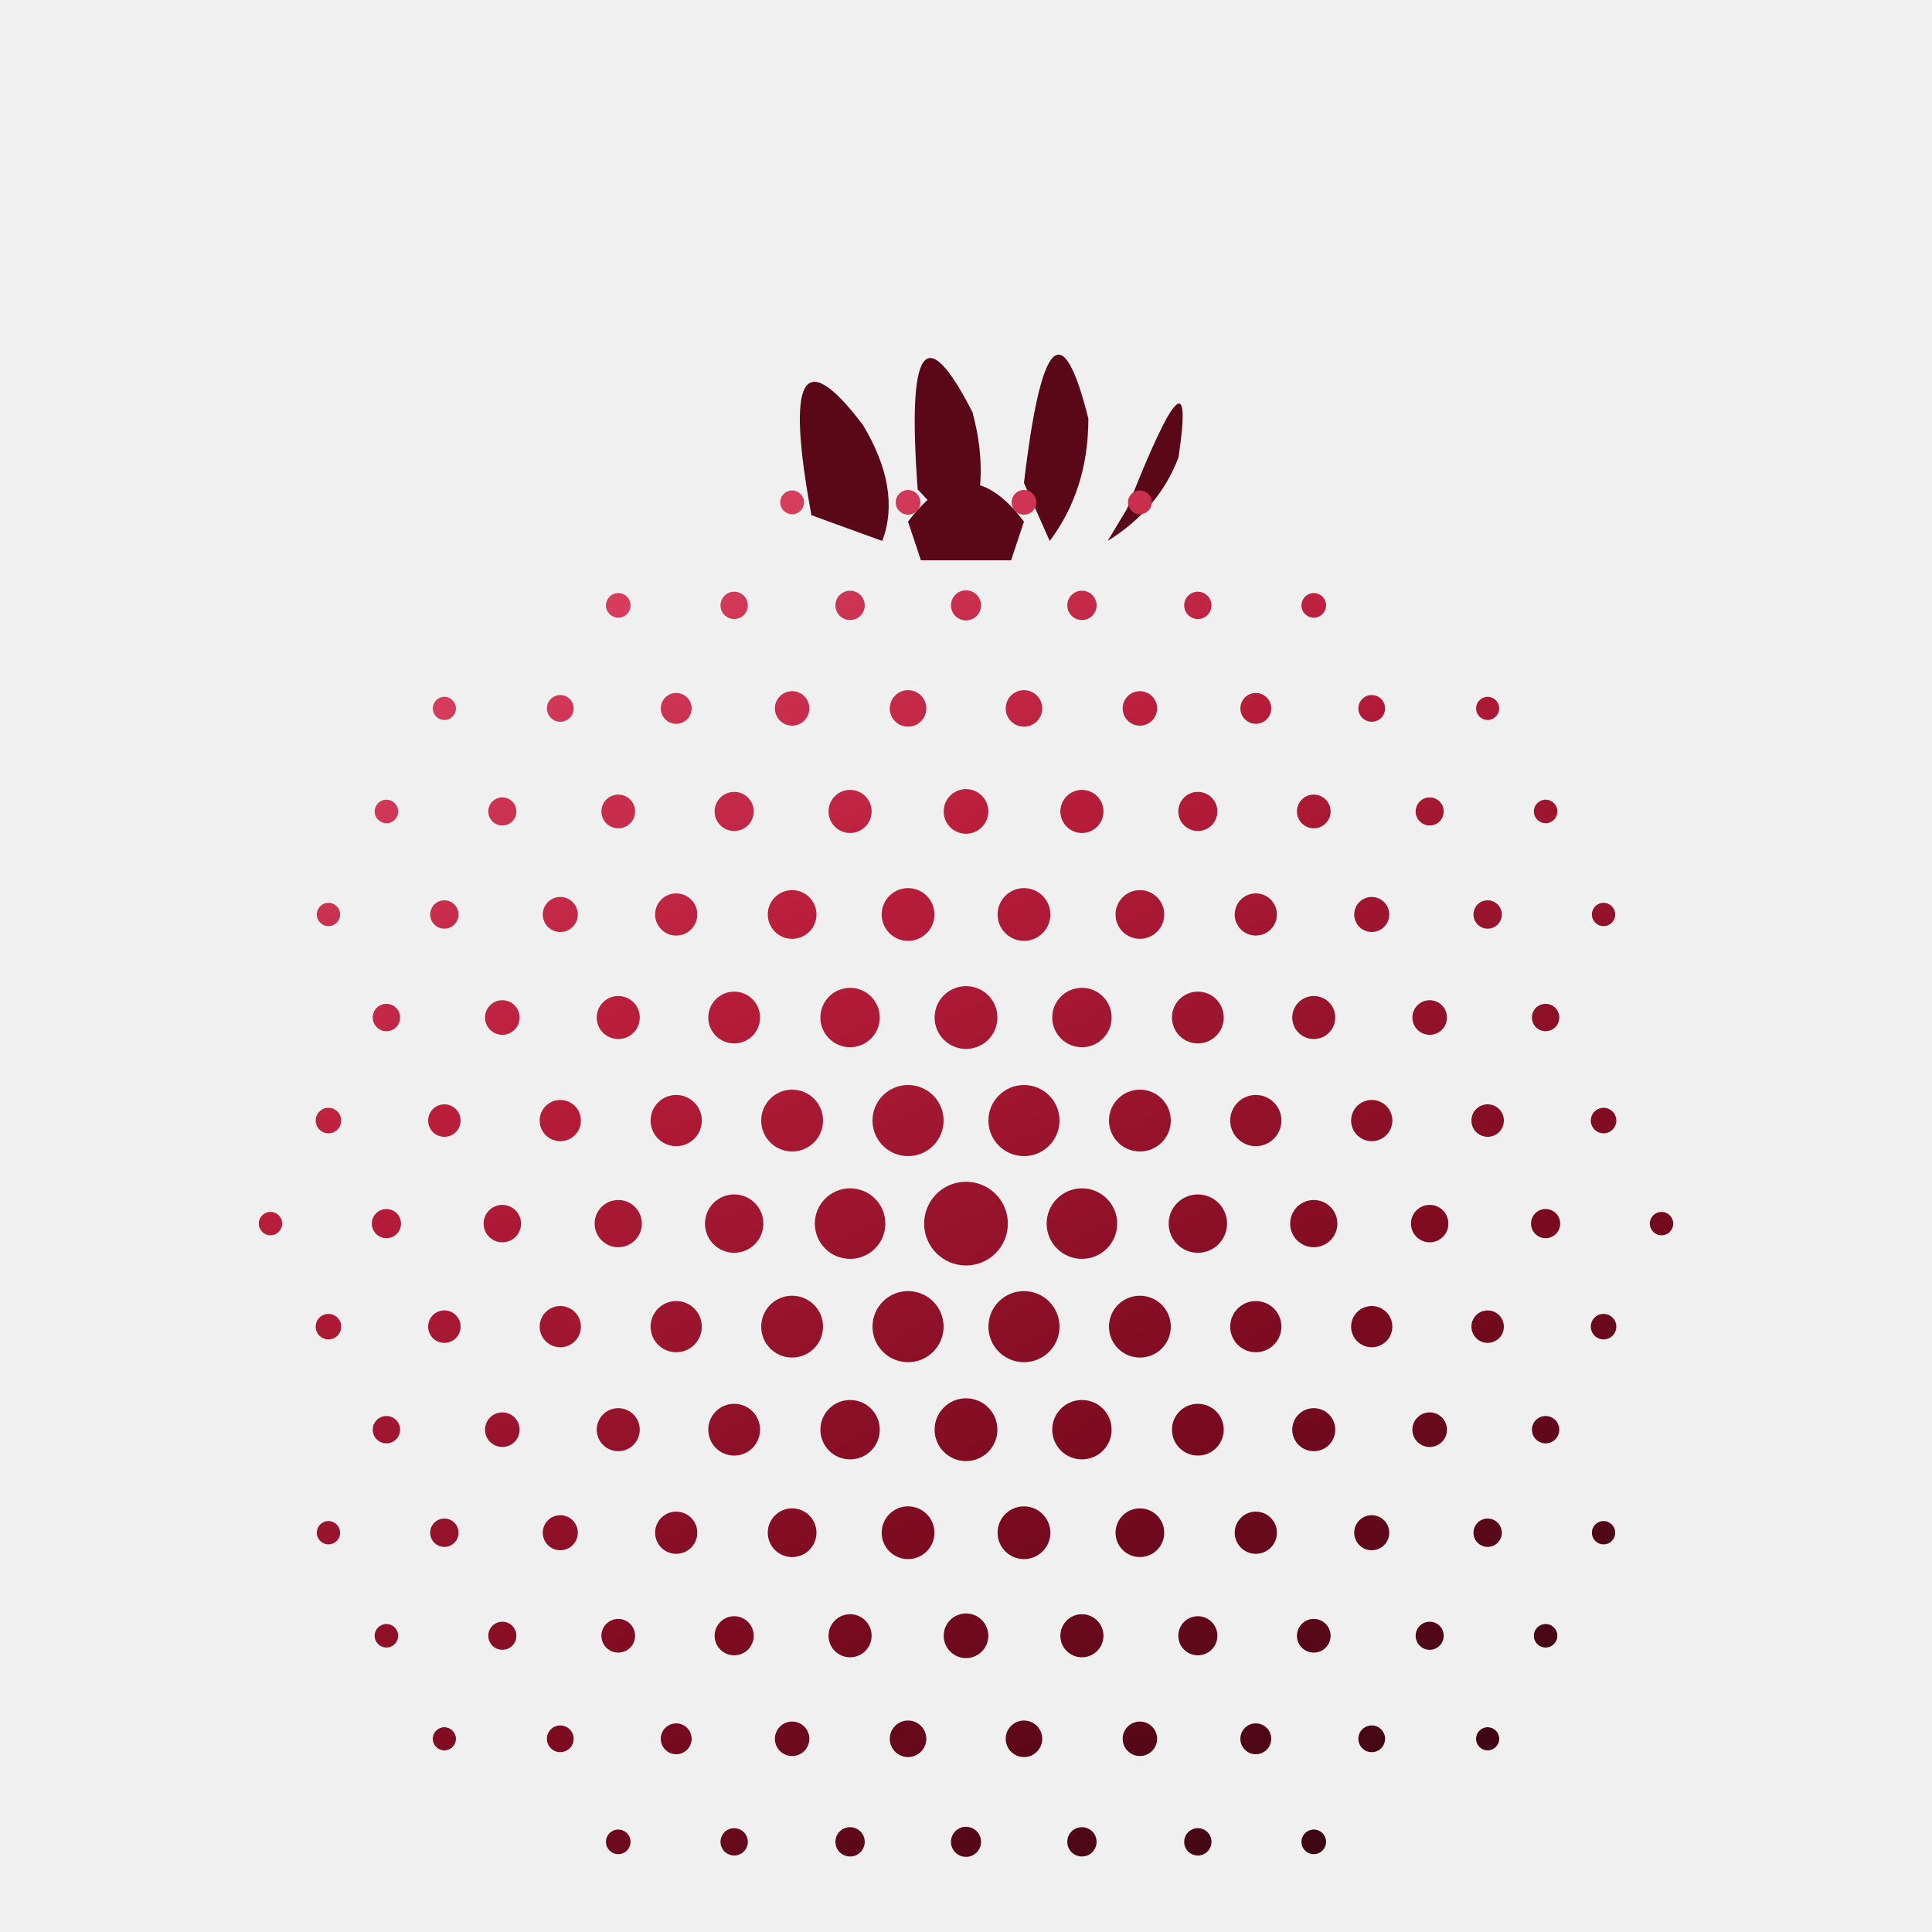
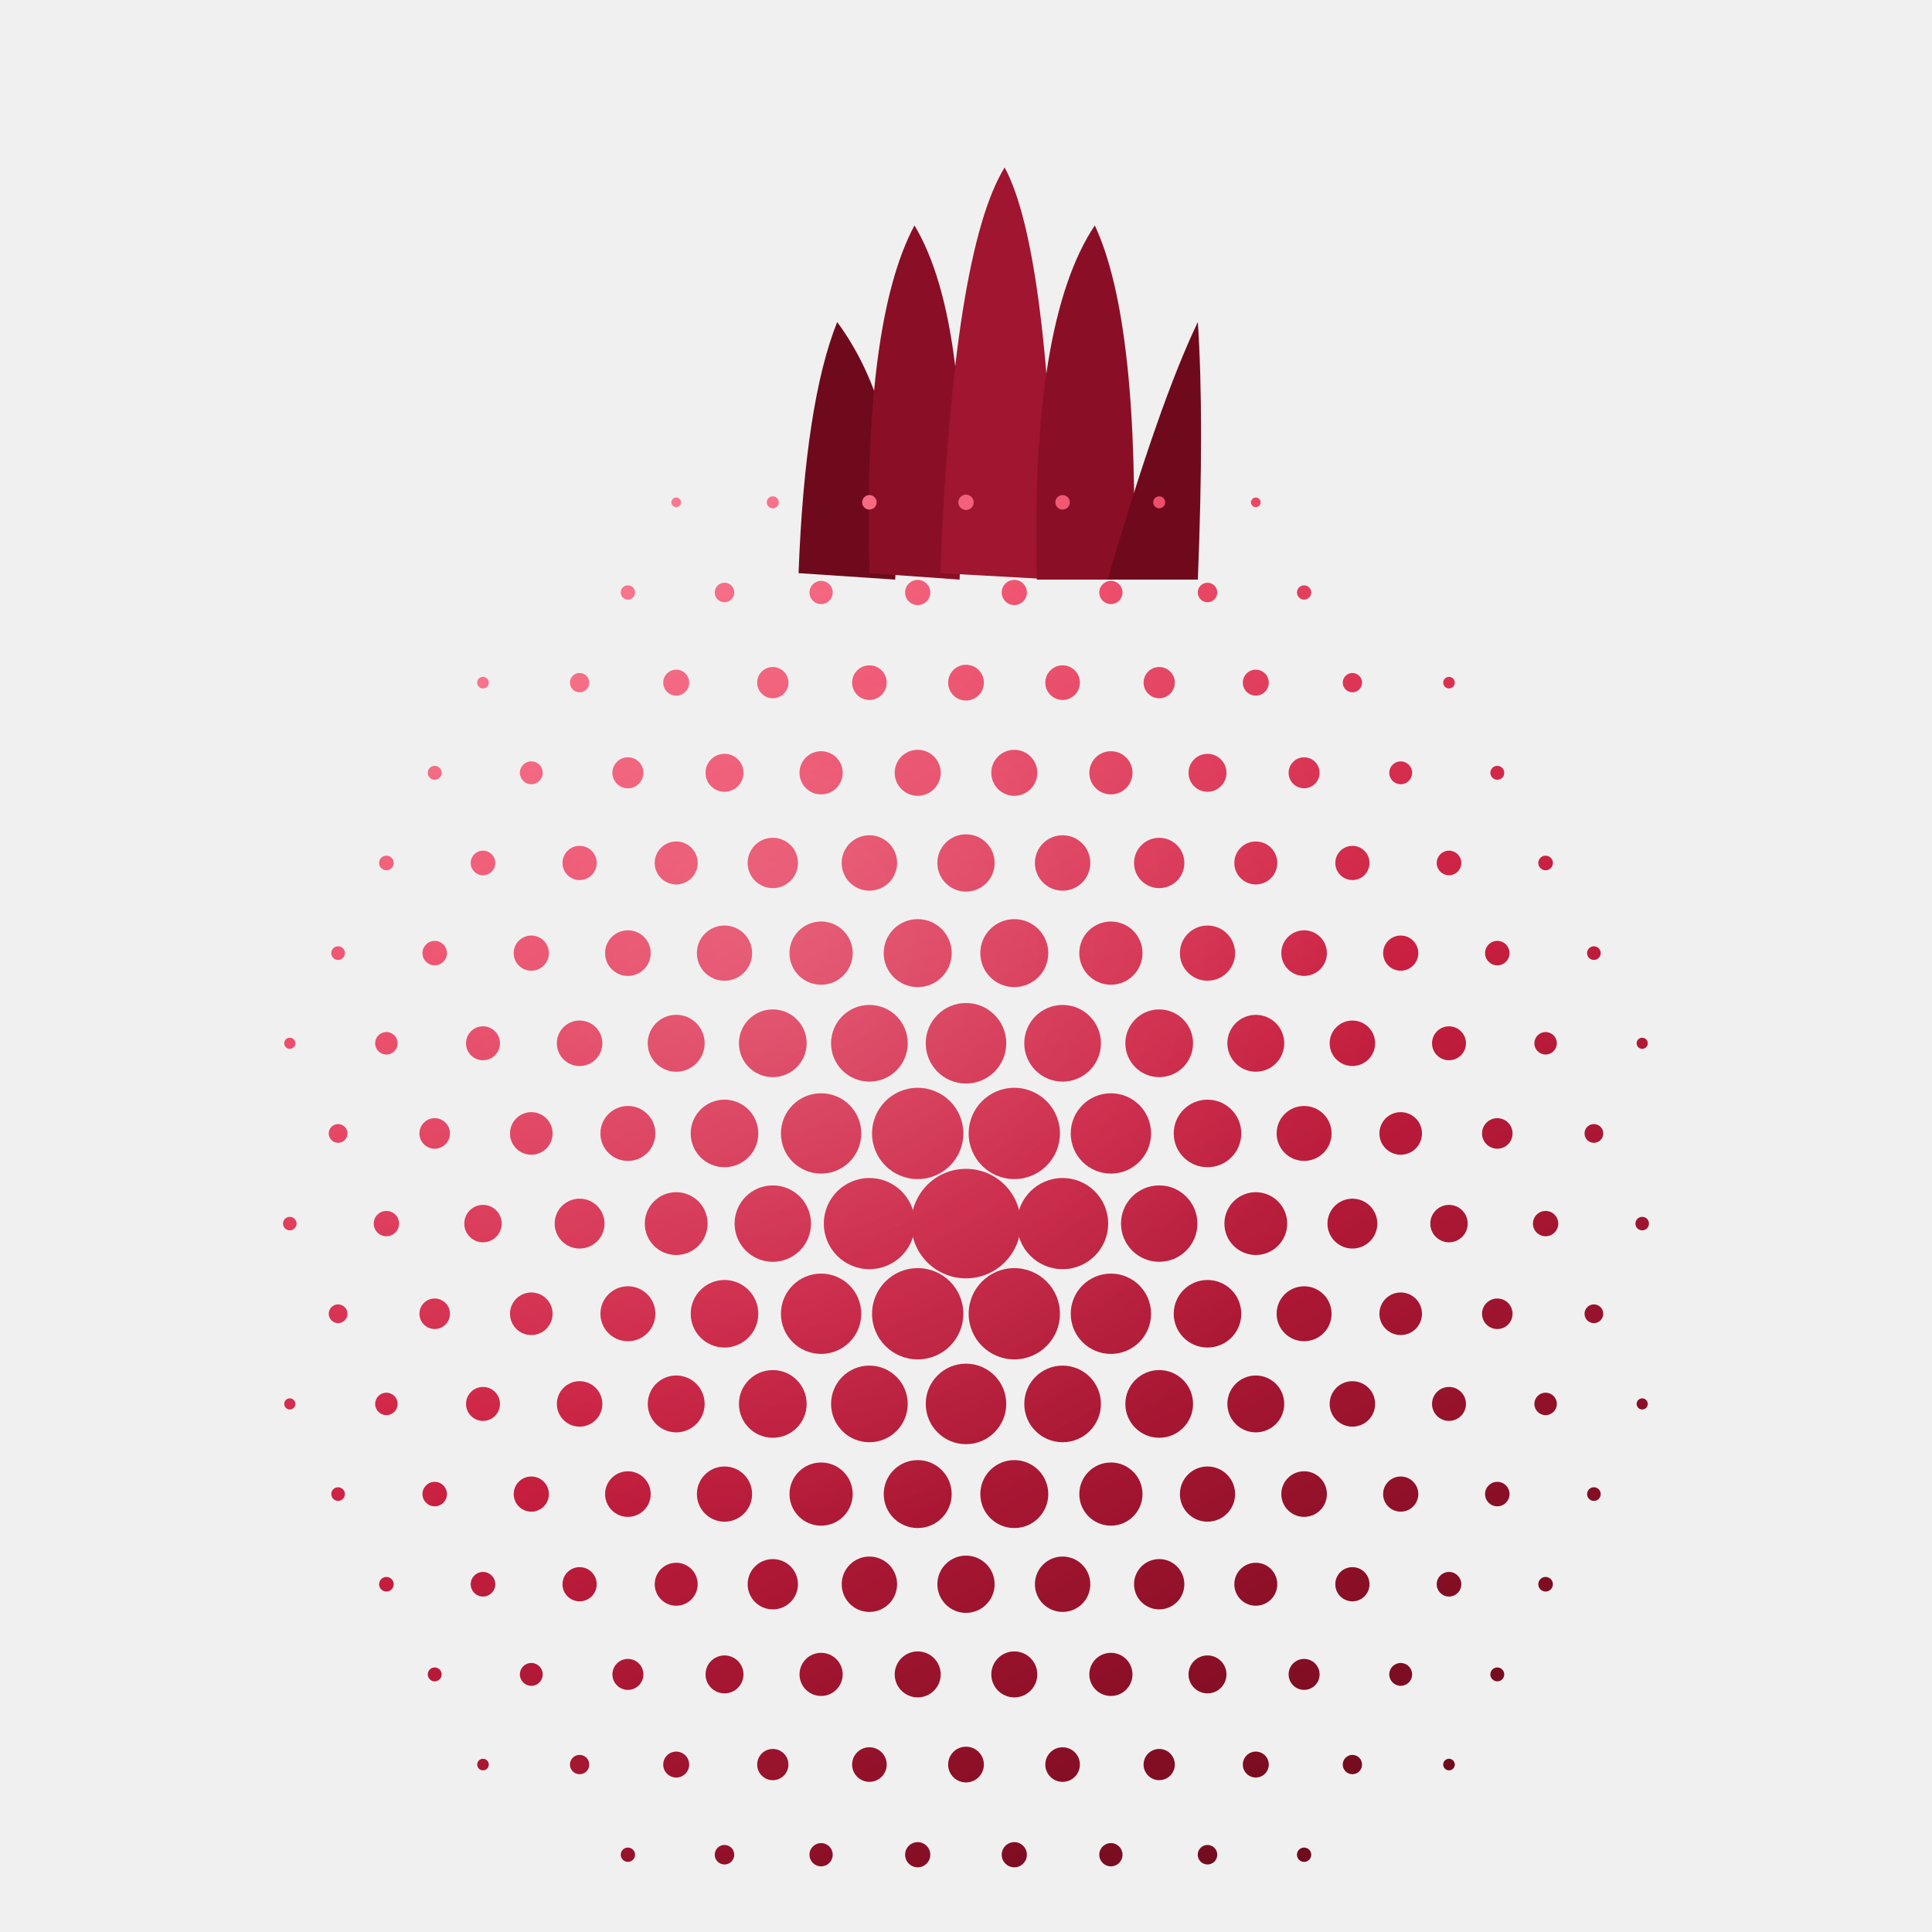
<svg xmlns="http://www.w3.org/2000/svg" viewBox="0 0 600 600" role="img" aria-label="Anara pomegranate mark">
  <defs>
-     <linearGradient id="pomGrad" x1="22%" y1="0%" x2="78%" y2="100%">
-       <stop offset="0%" stop-color="#e34c6c" />
-       <stop offset="32%" stop-color="#b91d3a" />
-       <stop offset="68%" stop-color="#7a0a1f" />
-       <stop offset="100%" stop-color="#2e0510" />
+     <linearGradient id="pomGrad" x1="20%" y1="0%" x2="80%" y2="100%">
+       <stop offset="0%" stop-color="#ff8aa0" />
+       <stop offset="22%" stop-color="#ee4a68" />
+       <stop offset="50%" stop-color="#c91f40" />
+       <stop offset="78%" stop-color="#8a0f26" />
+       <stop offset="100%" stop-color="#5a0817" />
    </linearGradient>
+     <radialGradient id="innerGlow" cx="38%" cy="32%" r="65%">
+       <stop offset="0%" stop-color="rgba(255,255,255,0.18)" />
+       <stop offset="60%" stop-color="rgba(255,255,255,0)" />
+     </radialGradient>
    <mask id="pomDots" maskUnits="userSpaceOnUse" x="0" y="0" width="600" height="600">
      <rect x="0" y="0" width="600" height="600" fill="black" />
-       <circle cx="246.00" cy="156.00" r="3.70" fill="white" />
-       <circle cx="282.00" cy="156.00" r="3.83" fill="white" />
-       <circle cx="318.00" cy="156.00" r="3.83" fill="white" />
-       <circle cx="354.00" cy="156.00" r="3.70" fill="white" />
-       <circle cx="192.00" cy="188.00" r="3.82" fill="white" />
-       <circle cx="228.00" cy="188.00" r="4.24" fill="white" />
-       <circle cx="264.00" cy="188.00" r="4.55" fill="white" />
-       <circle cx="300.00" cy="188.00" r="4.67" fill="white" />
-       <circle cx="336.00" cy="188.00" r="4.55" fill="white" />
-       <circle cx="372.00" cy="188.00" r="4.24" fill="white" />
-       <circle cx="408.00" cy="188.00" r="3.82" fill="white" />
-       <circle cx="138.00" cy="220.00" r="3.59" fill="white" />
-       <circle cx="174.00" cy="220.00" r="4.15" fill="white" />
-       <circle cx="210.00" cy="220.00" r="4.79" fill="white" />
-       <circle cx="246.00" cy="220.00" r="5.35" fill="white" />
-       <circle cx="282.00" cy="220.00" r="5.67" fill="white" />
-       <circle cx="318.00" cy="220.00" r="5.67" fill="white" />
-       <circle cx="354.00" cy="220.00" r="5.35" fill="white" />
-       <circle cx="390.00" cy="220.00" r="4.79" fill="white" />
-       <circle cx="426.00" cy="220.00" r="4.15" fill="white" />
-       <circle cx="462.00" cy="220.00" r="3.59" fill="white" />
-       <circle cx="120.00" cy="252.00" r="3.65" fill="white" />
-       <circle cx="156.00" cy="252.00" r="4.36" fill="white" />
-       <circle cx="192.00" cy="252.00" r="5.23" fill="white" />
-       <circle cx="228.00" cy="252.00" r="6.07" fill="white" />
-       <circle cx="264.00" cy="252.00" r="6.69" fill="white" />
-       <circle cx="300.00" cy="252.00" r="6.93" fill="white" />
-       <circle cx="336.00" cy="252.00" r="6.69" fill="white" />
-       <circle cx="372.00" cy="252.00" r="6.07" fill="white" />
-       <circle cx="408.00" cy="252.00" r="5.23" fill="white" />
-       <circle cx="444.00" cy="252.00" r="4.36" fill="white" />
-       <circle cx="480.00" cy="252.00" r="3.65" fill="white" />
-       <circle cx="102.00" cy="284.00" r="3.62" fill="white" />
-       <circle cx="138.00" cy="284.00" r="4.40" fill="white" />
-       <circle cx="174.00" cy="284.00" r="5.44" fill="white" />
-       <circle cx="210.00" cy="284.00" r="6.55" fill="white" />
-       <circle cx="246.00" cy="284.00" r="7.56" fill="white" />
-       <circle cx="282.00" cy="284.00" r="8.19" fill="white" />
-       <circle cx="318.00" cy="284.00" r="8.19" fill="white" />
-       <circle cx="354.00" cy="284.00" r="7.56" fill="white" />
-       <circle cx="390.00" cy="284.00" r="6.55" fill="white" />
-       <circle cx="426.00" cy="284.00" r="5.44" fill="white" />
-       <circle cx="462.00" cy="284.00" r="4.40" fill="white" />
-       <circle cx="498.00" cy="284.00" r="3.62" fill="white" />
-       <circle cx="120.00" cy="316.00" r="4.25" fill="white" />
-       <circle cx="156.00" cy="316.00" r="5.37" fill="white" />
-       <circle cx="192.00" cy="316.00" r="6.68" fill="white" />
-       <circle cx="228.00" cy="316.00" r="8.04" fill="white" />
-       <circle cx="264.00" cy="316.00" r="9.22" fill="white" />
-       <circle cx="300.00" cy="316.00" r="9.75" fill="white" />
-       <circle cx="336.00" cy="316.00" r="9.22" fill="white" />
-       <circle cx="372.00" cy="316.00" r="8.04" fill="white" />
-       <circle cx="408.00" cy="316.00" r="6.68" fill="white" />
-       <circle cx="444.00" cy="316.00" r="5.37" fill="white" />
-       <circle cx="480.00" cy="316.00" r="4.25" fill="white" />
-       <circle cx="102.00" cy="348.00" r="3.96" fill="white" />
-       <circle cx="138.00" cy="348.00" r="5.04" fill="white" />
-       <circle cx="174.00" cy="348.00" r="6.40" fill="white" />
-       <circle cx="210.00" cy="348.00" r="7.95" fill="white" />
-       <circle cx="246.00" cy="348.00" r="9.60" fill="white" />
-       <circle cx="282.00" cy="348.00" r="11.04" fill="white" />
-       <circle cx="318.00" cy="348.00" r="11.04" fill="white" />
-       <circle cx="354.00" cy="348.00" r="9.60" fill="white" />
-       <circle cx="390.00" cy="348.00" r="7.95" fill="white" />
-       <circle cx="426.00" cy="348.00" r="6.40" fill="white" />
-       <circle cx="462.00" cy="348.00" r="5.04" fill="white" />
-       <circle cx="498.00" cy="348.00" r="3.96" fill="white" />
-       <circle cx="84.00" cy="380.00" r="3.63" fill="white" />
-       <circle cx="120.00" cy="380.00" r="4.53" fill="white" />
-       <circle cx="156.00" cy="380.00" r="5.81" fill="white" />
-       <circle cx="192.00" cy="380.00" r="7.33" fill="white" />
-       <circle cx="228.00" cy="380.00" r="9.06" fill="white" />
-       <circle cx="264.00" cy="380.00" r="10.95" fill="white" />
-       <circle cx="300.00" cy="380.00" r="13.00" fill="white" />
-       <circle cx="336.00" cy="380.00" r="10.95" fill="white" />
-       <circle cx="372.00" cy="380.00" r="9.06" fill="white" />
-       <circle cx="408.00" cy="380.00" r="7.33" fill="white" />
-       <circle cx="444.00" cy="380.00" r="5.81" fill="white" />
-       <circle cx="480.00" cy="380.00" r="4.53" fill="white" />
-       <circle cx="516.00" cy="380.00" r="3.63" fill="white" />
-       <circle cx="102.00" cy="412.00" r="3.96" fill="white" />
-       <circle cx="138.00" cy="412.00" r="5.04" fill="white" />
-       <circle cx="174.00" cy="412.00" r="6.40" fill="white" />
-       <circle cx="210.00" cy="412.00" r="7.95" fill="white" />
-       <circle cx="246.00" cy="412.00" r="9.60" fill="white" />
-       <circle cx="282.00" cy="412.00" r="11.04" fill="white" />
-       <circle cx="318.00" cy="412.00" r="11.04" fill="white" />
-       <circle cx="354.00" cy="412.00" r="9.60" fill="white" />
-       <circle cx="390.00" cy="412.00" r="7.95" fill="white" />
-       <circle cx="426.00" cy="412.00" r="6.40" fill="white" />
-       <circle cx="462.00" cy="412.00" r="5.04" fill="white" />
-       <circle cx="498.00" cy="412.00" r="3.96" fill="white" />
-       <circle cx="120.00" cy="444.00" r="4.25" fill="white" />
-       <circle cx="156.00" cy="444.00" r="5.37" fill="white" />
-       <circle cx="192.00" cy="444.00" r="6.68" fill="white" />
-       <circle cx="228.00" cy="444.00" r="8.04" fill="white" />
-       <circle cx="264.00" cy="444.00" r="9.22" fill="white" />
-       <circle cx="300.00" cy="444.00" r="9.75" fill="white" />
-       <circle cx="336.00" cy="444.00" r="9.22" fill="white" />
-       <circle cx="372.00" cy="444.00" r="8.04" fill="white" />
-       <circle cx="408.00" cy="444.00" r="6.68" fill="white" />
-       <circle cx="444.00" cy="444.00" r="5.37" fill="white" />
-       <circle cx="480.00" cy="444.00" r="4.25" fill="white" />
-       <circle cx="102.00" cy="476.00" r="3.62" fill="white" />
-       <circle cx="138.00" cy="476.00" r="4.40" fill="white" />
-       <circle cx="174.00" cy="476.00" r="5.44" fill="white" />
-       <circle cx="210.00" cy="476.00" r="6.55" fill="white" />
-       <circle cx="246.00" cy="476.00" r="7.56" fill="white" />
-       <circle cx="282.00" cy="476.00" r="8.19" fill="white" />
-       <circle cx="318.00" cy="476.00" r="8.19" fill="white" />
-       <circle cx="354.00" cy="476.00" r="7.56" fill="white" />
-       <circle cx="390.00" cy="476.00" r="6.55" fill="white" />
-       <circle cx="426.00" cy="476.00" r="5.44" fill="white" />
-       <circle cx="462.00" cy="476.00" r="4.40" fill="white" />
-       <circle cx="498.00" cy="476.00" r="3.62" fill="white" />
-       <circle cx="120.00" cy="508.00" r="3.65" fill="white" />
-       <circle cx="156.00" cy="508.00" r="4.36" fill="white" />
-       <circle cx="192.00" cy="508.00" r="5.23" fill="white" />
-       <circle cx="228.00" cy="508.00" r="6.07" fill="white" />
-       <circle cx="264.00" cy="508.00" r="6.69" fill="white" />
-       <circle cx="300.00" cy="508.00" r="6.93" fill="white" />
-       <circle cx="336.00" cy="508.00" r="6.69" fill="white" />
-       <circle cx="372.00" cy="508.00" r="6.07" fill="white" />
-       <circle cx="408.00" cy="508.00" r="5.23" fill="white" />
-       <circle cx="444.00" cy="508.00" r="4.36" fill="white" />
-       <circle cx="480.00" cy="508.00" r="3.65" fill="white" />
-       <circle cx="138.00" cy="540.00" r="3.59" fill="white" />
-       <circle cx="174.00" cy="540.00" r="4.15" fill="white" />
-       <circle cx="210.00" cy="540.00" r="4.79" fill="white" />
-       <circle cx="246.00" cy="540.00" r="5.35" fill="white" />
-       <circle cx="282.00" cy="540.00" r="5.67" fill="white" />
-       <circle cx="318.00" cy="540.00" r="5.67" fill="white" />
-       <circle cx="354.00" cy="540.00" r="5.35" fill="white" />
-       <circle cx="390.00" cy="540.00" r="4.79" fill="white" />
-       <circle cx="426.00" cy="540.00" r="4.15" fill="white" />
-       <circle cx="462.00" cy="540.00" r="3.59" fill="white" />
-       <circle cx="192.00" cy="572.00" r="3.82" fill="white" />
-       <circle cx="228.00" cy="572.00" r="4.24" fill="white" />
-       <circle cx="264.00" cy="572.00" r="4.55" fill="white" />
-       <circle cx="300.00" cy="572.00" r="4.67" fill="white" />
-       <circle cx="336.00" cy="572.00" r="4.55" fill="white" />
-       <circle cx="372.00" cy="572.00" r="4.24" fill="white" />
-       <circle cx="408.00" cy="572.00" r="3.82" fill="white" />
-       <circle cx="246.00" cy="604.00" r="3.70" fill="white" />
-       <circle cx="282.00" cy="604.00" r="3.83" fill="white" />
-       <circle cx="318.00" cy="604.00" r="3.83" fill="white" />
-       <circle cx="354.00" cy="604.00" r="3.70" fill="white" />
+       <circle cx="210.00" cy="156.00" r="1.50" fill="white" />
+       <circle cx="240.00" cy="156.00" r="1.86" fill="white" />
+       <circle cx="270.00" cy="156.00" r="2.25" fill="white" />
+       <circle cx="300.00" cy="156.00" r="2.38" fill="white" />
+       <circle cx="330.00" cy="156.00" r="2.25" fill="white" />
+       <circle cx="360.00" cy="156.00" r="1.86" fill="white" />
+       <circle cx="390.00" cy="156.00" r="1.50" fill="white" />
+       <circle cx="195.00" cy="184.00" r="2.22" fill="white" />
+       <circle cx="225.00" cy="184.00" r="3.03" fill="white" />
+       <circle cx="255.00" cy="184.00" r="3.61" fill="white" />
+       <circle cx="285.00" cy="184.00" r="3.91" fill="white" />
+       <circle cx="315.00" cy="184.00" r="3.91" fill="white" />
+       <circle cx="345.00" cy="184.00" r="3.61" fill="white" />
+       <circle cx="375.00" cy="184.00" r="3.03" fill="white" />
+       <circle cx="405.00" cy="184.00" r="2.22" fill="white" />
+       <circle cx="150.00" cy="212.00" r="1.80" fill="white" />
+       <circle cx="180.00" cy="212.00" r="3.00" fill="white" />
+       <circle cx="210.00" cy="212.00" r="4.03" fill="white" />
+       <circle cx="240.00" cy="212.00" r="4.85" fill="white" />
+       <circle cx="270.00" cy="212.00" r="5.37" fill="white" />
+       <circle cx="300.00" cy="212.00" r="5.55" fill="white" />
+       <circle cx="330.00" cy="212.00" r="5.37" fill="white" />
+       <circle cx="360.00" cy="212.00" r="4.85" fill="white" />
+       <circle cx="390.00" cy="212.00" r="4.03" fill="white" />
+       <circle cx="420.00" cy="212.00" r="3.00" fill="white" />
+       <circle cx="450.00" cy="212.00" r="1.80" fill="white" />
+       <circle cx="135.00" cy="240.00" r="2.16" fill="white" />
+       <circle cx="165.00" cy="240.00" r="3.55" fill="white" />
+       <circle cx="195.00" cy="240.00" r="4.81" fill="white" />
+       <circle cx="225.00" cy="240.00" r="5.89" fill="white" />
+       <circle cx="255.00" cy="240.00" r="6.70" fill="white" />
+       <circle cx="285.00" cy="240.00" r="7.14" fill="white" />
+       <circle cx="315.00" cy="240.00" r="7.14" fill="white" />
+       <circle cx="345.00" cy="240.00" r="6.70" fill="white" />
+       <circle cx="375.00" cy="240.00" r="5.89" fill="white" />
+       <circle cx="405.00" cy="240.00" r="4.81" fill="white" />
+       <circle cx="435.00" cy="240.00" r="3.55" fill="white" />
+       <circle cx="465.00" cy="240.00" r="2.16" fill="white" />
+       <circle cx="120.00" cy="268.00" r="2.27" fill="white" />
+       <circle cx="150.00" cy="268.00" r="3.82" fill="white" />
+       <circle cx="180.00" cy="268.00" r="5.31" fill="white" />
+       <circle cx="210.00" cy="268.00" r="6.67" fill="white" />
+       <circle cx="240.00" cy="268.00" r="7.81" fill="white" />
+       <circle cx="270.00" cy="268.00" r="8.60" fill="white" />
+       <circle cx="300.00" cy="268.00" r="8.89" fill="white" />
+       <circle cx="330.00" cy="268.00" r="8.60" fill="white" />
+       <circle cx="360.00" cy="268.00" r="7.81" fill="white" />
+       <circle cx="390.00" cy="268.00" r="6.67" fill="white" />
+       <circle cx="420.00" cy="268.00" r="5.31" fill="white" />
+       <circle cx="450.00" cy="268.00" r="3.82" fill="white" />
+       <circle cx="480.00" cy="268.00" r="2.27" fill="white" />
+       <circle cx="105.00" cy="296.00" r="2.12" fill="white" />
+       <circle cx="135.00" cy="296.00" r="3.80" fill="white" />
+       <circle cx="165.00" cy="296.00" r="5.46" fill="white" />
+       <circle cx="195.00" cy="296.00" r="7.08" fill="white" />
+       <circle cx="225.00" cy="296.00" r="8.57" fill="white" />
+       <circle cx="255.00" cy="296.00" r="9.81" fill="white" />
+       <circle cx="285.00" cy="296.00" r="10.55" fill="white" />
+       <circle cx="315.00" cy="296.00" r="10.55" fill="white" />
+       <circle cx="345.00" cy="296.00" r="9.81" fill="white" />
+       <circle cx="375.00" cy="296.00" r="8.57" fill="white" />
+       <circle cx="405.00" cy="296.00" r="7.08" fill="white" />
+       <circle cx="435.00" cy="296.00" r="5.46" fill="white" />
+       <circle cx="465.00" cy="296.00" r="3.80" fill="white" />
+       <circle cx="495.00" cy="296.00" r="2.12" fill="white" />
+       <circle cx="90.00" cy="324.00" r="1.73" fill="white" />
+       <circle cx="120.00" cy="324.00" r="3.49" fill="white" />
+       <circle cx="150.00" cy="324.00" r="5.27" fill="white" />
+       <circle cx="180.00" cy="324.00" r="7.06" fill="white" />
+       <circle cx="210.00" cy="324.00" r="8.83" fill="white" />
+       <circle cx="240.00" cy="324.00" r="10.51" fill="white" />
+       <circle cx="270.00" cy="324.00" r="11.90" fill="white" />
+       <circle cx="300.00" cy="324.00" r="12.50" fill="white" />
+       <circle cx="330.00" cy="324.00" r="11.90" fill="white" />
+       <circle cx="360.00" cy="324.00" r="10.51" fill="white" />
+       <circle cx="390.00" cy="324.00" r="8.83" fill="white" />
+       <circle cx="420.00" cy="324.00" r="7.06" fill="white" />
+       <circle cx="450.00" cy="324.00" r="5.27" fill="white" />
+       <circle cx="480.00" cy="324.00" r="3.49" fill="white" />
+       <circle cx="510.00" cy="324.00" r="1.73" fill="white" />
+       <circle cx="105.00" cy="352.00" r="2.91" fill="white" />
+       <circle cx="135.00" cy="352.00" r="4.74" fill="white" />
+       <circle cx="165.00" cy="352.00" r="6.61" fill="white" />
+       <circle cx="195.00" cy="352.00" r="8.53" fill="white" />
+       <circle cx="225.00" cy="352.00" r="10.49" fill="white" />
+       <circle cx="255.00" cy="352.00" r="12.47" fill="white" />
+       <circle cx="285.00" cy="352.00" r="14.17" fill="white" />
+       <circle cx="315.00" cy="352.00" r="14.17" fill="white" />
+       <circle cx="345.00" cy="352.00" r="12.47" fill="white" />
+       <circle cx="375.00" cy="352.00" r="10.49" fill="white" />
+       <circle cx="405.00" cy="352.00" r="8.53" fill="white" />
+       <circle cx="435.00" cy="352.00" r="6.61" fill="white" />
+       <circle cx="465.00" cy="352.00" r="4.74" fill="white" />
+       <circle cx="495.00" cy="352.00" r="2.91" fill="white" />
+       <circle cx="90.00" cy="380.00" r="2.10" fill="white" />
+       <circle cx="120.00" cy="380.00" r="3.93" fill="white" />
+       <circle cx="150.00" cy="380.00" r="5.81" fill="white" />
+       <circle cx="180.00" cy="380.00" r="7.74" fill="white" />
+       <circle cx="210.00" cy="380.00" r="9.75" fill="white" />
+       <circle cx="240.00" cy="380.00" r="11.86" fill="white" />
+       <circle cx="270.00" cy="380.00" r="14.15" fill="white" />
+       <circle cx="300.00" cy="380.00" r="17.00" fill="white" />
+       <circle cx="330.00" cy="380.00" r="14.15" fill="white" />
+       <circle cx="360.00" cy="380.00" r="11.86" fill="white" />
+       <circle cx="390.00" cy="380.00" r="9.75" fill="white" />
+       <circle cx="420.00" cy="380.00" r="7.74" fill="white" />
+       <circle cx="450.00" cy="380.00" r="5.81" fill="white" />
+       <circle cx="480.00" cy="380.00" r="3.93" fill="white" />
+       <circle cx="510.00" cy="380.00" r="2.10" fill="white" />
+       <circle cx="105.00" cy="408.00" r="2.91" fill="white" />
+       <circle cx="135.00" cy="408.00" r="4.74" fill="white" />
+       <circle cx="165.00" cy="408.00" r="6.61" fill="white" />
+       <circle cx="195.00" cy="408.00" r="8.53" fill="white" />
+       <circle cx="225.00" cy="408.00" r="10.49" fill="white" />
+       <circle cx="255.00" cy="408.00" r="12.47" fill="white" />
+       <circle cx="285.00" cy="408.00" r="14.17" fill="white" />
+       <circle cx="315.00" cy="408.00" r="14.17" fill="white" />
+       <circle cx="345.00" cy="408.00" r="12.47" fill="white" />
+       <circle cx="375.00" cy="408.00" r="10.49" fill="white" />
+       <circle cx="405.00" cy="408.00" r="8.53" fill="white" />
+       <circle cx="435.00" cy="408.00" r="6.61" fill="white" />
+       <circle cx="465.00" cy="408.00" r="4.74" fill="white" />
+       <circle cx="495.00" cy="408.00" r="2.91" fill="white" />
+       <circle cx="90.00" cy="436.00" r="1.73" fill="white" />
+       <circle cx="120.00" cy="436.00" r="3.49" fill="white" />
+       <circle cx="150.00" cy="436.00" r="5.27" fill="white" />
+       <circle cx="180.00" cy="436.00" r="7.06" fill="white" />
+       <circle cx="210.00" cy="436.00" r="8.83" fill="white" />
+       <circle cx="240.00" cy="436.00" r="10.51" fill="white" />
+       <circle cx="270.00" cy="436.00" r="11.90" fill="white" />
+       <circle cx="300.00" cy="436.00" r="12.50" fill="white" />
+       <circle cx="330.00" cy="436.00" r="11.90" fill="white" />
+       <circle cx="360.00" cy="436.00" r="10.51" fill="white" />
+       <circle cx="390.00" cy="436.00" r="8.83" fill="white" />
+       <circle cx="420.00" cy="436.00" r="7.06" fill="white" />
+       <circle cx="450.00" cy="436.00" r="5.27" fill="white" />
+       <circle cx="480.00" cy="436.00" r="3.49" fill="white" />
+       <circle cx="510.00" cy="436.00" r="1.73" fill="white" />
+       <circle cx="105.00" cy="464.00" r="2.12" fill="white" />
+       <circle cx="135.00" cy="464.00" r="3.80" fill="white" />
+       <circle cx="165.00" cy="464.00" r="5.46" fill="white" />
+       <circle cx="195.00" cy="464.00" r="7.08" fill="white" />
+       <circle cx="225.00" cy="464.00" r="8.57" fill="white" />
+       <circle cx="255.00" cy="464.00" r="9.81" fill="white" />
+       <circle cx="285.00" cy="464.00" r="10.55" fill="white" />
+       <circle cx="315.00" cy="464.00" r="10.55" fill="white" />
+       <circle cx="345.00" cy="464.00" r="9.81" fill="white" />
+       <circle cx="375.00" cy="464.00" r="8.57" fill="white" />
+       <circle cx="405.00" cy="464.00" r="7.08" fill="white" />
+       <circle cx="435.00" cy="464.00" r="5.46" fill="white" />
+       <circle cx="465.00" cy="464.00" r="3.80" fill="white" />
+       <circle cx="495.00" cy="464.00" r="2.12" fill="white" />
+       <circle cx="120.00" cy="492.00" r="2.27" fill="white" />
+       <circle cx="150.00" cy="492.00" r="3.82" fill="white" />
+       <circle cx="180.00" cy="492.00" r="5.31" fill="white" />
+       <circle cx="210.00" cy="492.00" r="6.67" fill="white" />
+       <circle cx="240.00" cy="492.00" r="7.81" fill="white" />
+       <circle cx="270.00" cy="492.00" r="8.60" fill="white" />
+       <circle cx="300.00" cy="492.00" r="8.89" fill="white" />
+       <circle cx="330.00" cy="492.00" r="8.60" fill="white" />
+       <circle cx="360.00" cy="492.00" r="7.81" fill="white" />
+       <circle cx="390.00" cy="492.00" r="6.67" fill="white" />
+       <circle cx="420.00" cy="492.00" r="5.31" fill="white" />
+       <circle cx="450.00" cy="492.00" r="3.82" fill="white" />
+       <circle cx="480.00" cy="492.00" r="2.27" fill="white" />
+       <circle cx="135.00" cy="520.00" r="2.16" fill="white" />
+       <circle cx="165.00" cy="520.00" r="3.55" fill="white" />
+       <circle cx="195.00" cy="520.00" r="4.81" fill="white" />
+       <circle cx="225.00" cy="520.00" r="5.89" fill="white" />
+       <circle cx="255.00" cy="520.00" r="6.70" fill="white" />
+       <circle cx="285.00" cy="520.00" r="7.14" fill="white" />
+       <circle cx="315.00" cy="520.00" r="7.14" fill="white" />
+       <circle cx="345.00" cy="520.00" r="6.70" fill="white" />
+       <circle cx="375.00" cy="520.00" r="5.89" fill="white" />
+       <circle cx="405.00" cy="520.00" r="4.81" fill="white" />
+       <circle cx="435.00" cy="520.00" r="3.55" fill="white" />
+       <circle cx="465.00" cy="520.00" r="2.16" fill="white" />
+       <circle cx="150.00" cy="548.00" r="1.80" fill="white" />
+       <circle cx="180.00" cy="548.00" r="3.00" fill="white" />
+       <circle cx="210.00" cy="548.00" r="4.03" fill="white" />
+       <circle cx="240.00" cy="548.00" r="4.85" fill="white" />
+       <circle cx="270.00" cy="548.00" r="5.37" fill="white" />
+       <circle cx="300.00" cy="548.00" r="5.55" fill="white" />
+       <circle cx="330.00" cy="548.00" r="5.37" fill="white" />
+       <circle cx="360.00" cy="548.00" r="4.85" fill="white" />
+       <circle cx="390.00" cy="548.00" r="4.03" fill="white" />
+       <circle cx="420.00" cy="548.00" r="3.00" fill="white" />
+       <circle cx="450.00" cy="548.00" r="1.80" fill="white" />
+       <circle cx="195.00" cy="576.00" r="2.22" fill="white" />
+       <circle cx="225.00" cy="576.00" r="3.03" fill="white" />
+       <circle cx="255.00" cy="576.00" r="3.61" fill="white" />
+       <circle cx="285.00" cy="576.00" r="3.91" fill="white" />
+       <circle cx="315.00" cy="576.00" r="3.91" fill="white" />
+       <circle cx="345.00" cy="576.00" r="3.61" fill="white" />
+       <circle cx="375.00" cy="576.00" r="3.03" fill="white" />
+       <circle cx="405.00" cy="576.00" r="2.22" fill="white" />
+       <circle cx="210.00" cy="604.00" r="1.50" fill="white" />
+       <circle cx="240.00" cy="604.00" r="1.86" fill="white" />
+       <circle cx="270.00" cy="604.00" r="2.25" fill="white" />
+       <circle cx="300.00" cy="604.00" r="2.38" fill="white" />
+       <circle cx="330.00" cy="604.00" r="2.25" fill="white" />
+       <circle cx="360.00" cy="604.00" r="1.86" fill="white" />
+       <circle cx="390.00" cy="604.00" r="1.50" fill="white" />
    </mask>
  </defs>
-   <g fill="#5a0817">
-     <path d="M 252 160 Q 240 95 268 132 Q 280 152 274 168 Z" />
-     <path d="M 285 152 Q 280 85 302 128 Q 308 150 300 168 Z" />
-     <path d="M 318 150 Q 326 82 338 130 Q 338 152 326 168 Z" />
-     <path d="M 350 158 Q 372 102 366 142 Q 360 158 344 168 Z" />
-     <path d="M 282 162 Q 300 138 318 162 L 314 174 L 286 174 Z" />
+   <g>
+     <path d="M 248 178 Q 250 125 260 100 Q 282 130 278 180 Z" fill="#6e0a1c" />
+     <path d="M 270 178 Q 268 100 284 70 Q 302 100 298 180 Z" fill="#8a0f26" />
+     <path d="M 292 178 Q 296 78 312 52 Q 326 78 328 180 Z" fill="#a01530" />
+     <path d="M 322 180 Q 320 100 340 70 Q 354 100 352 180 Z" fill="#8a0f26" />
+     <path d="M 344 180 Q 360 125 372 100 Q 374 130 372 180 Z" fill="#6e0a1c" />
  </g>
-   <rect x="60" y="140" width="480" height="460" fill="url(#pomGrad)" mask="url(#pomDots)" />
+   <rect x="50" y="140" width="500" height="470" fill="url(#pomGrad)" mask="url(#pomDots)" />
+   <rect x="50" y="140" width="500" height="470" fill="url(#innerGlow)" mask="url(#pomDots)" />
</svg>
